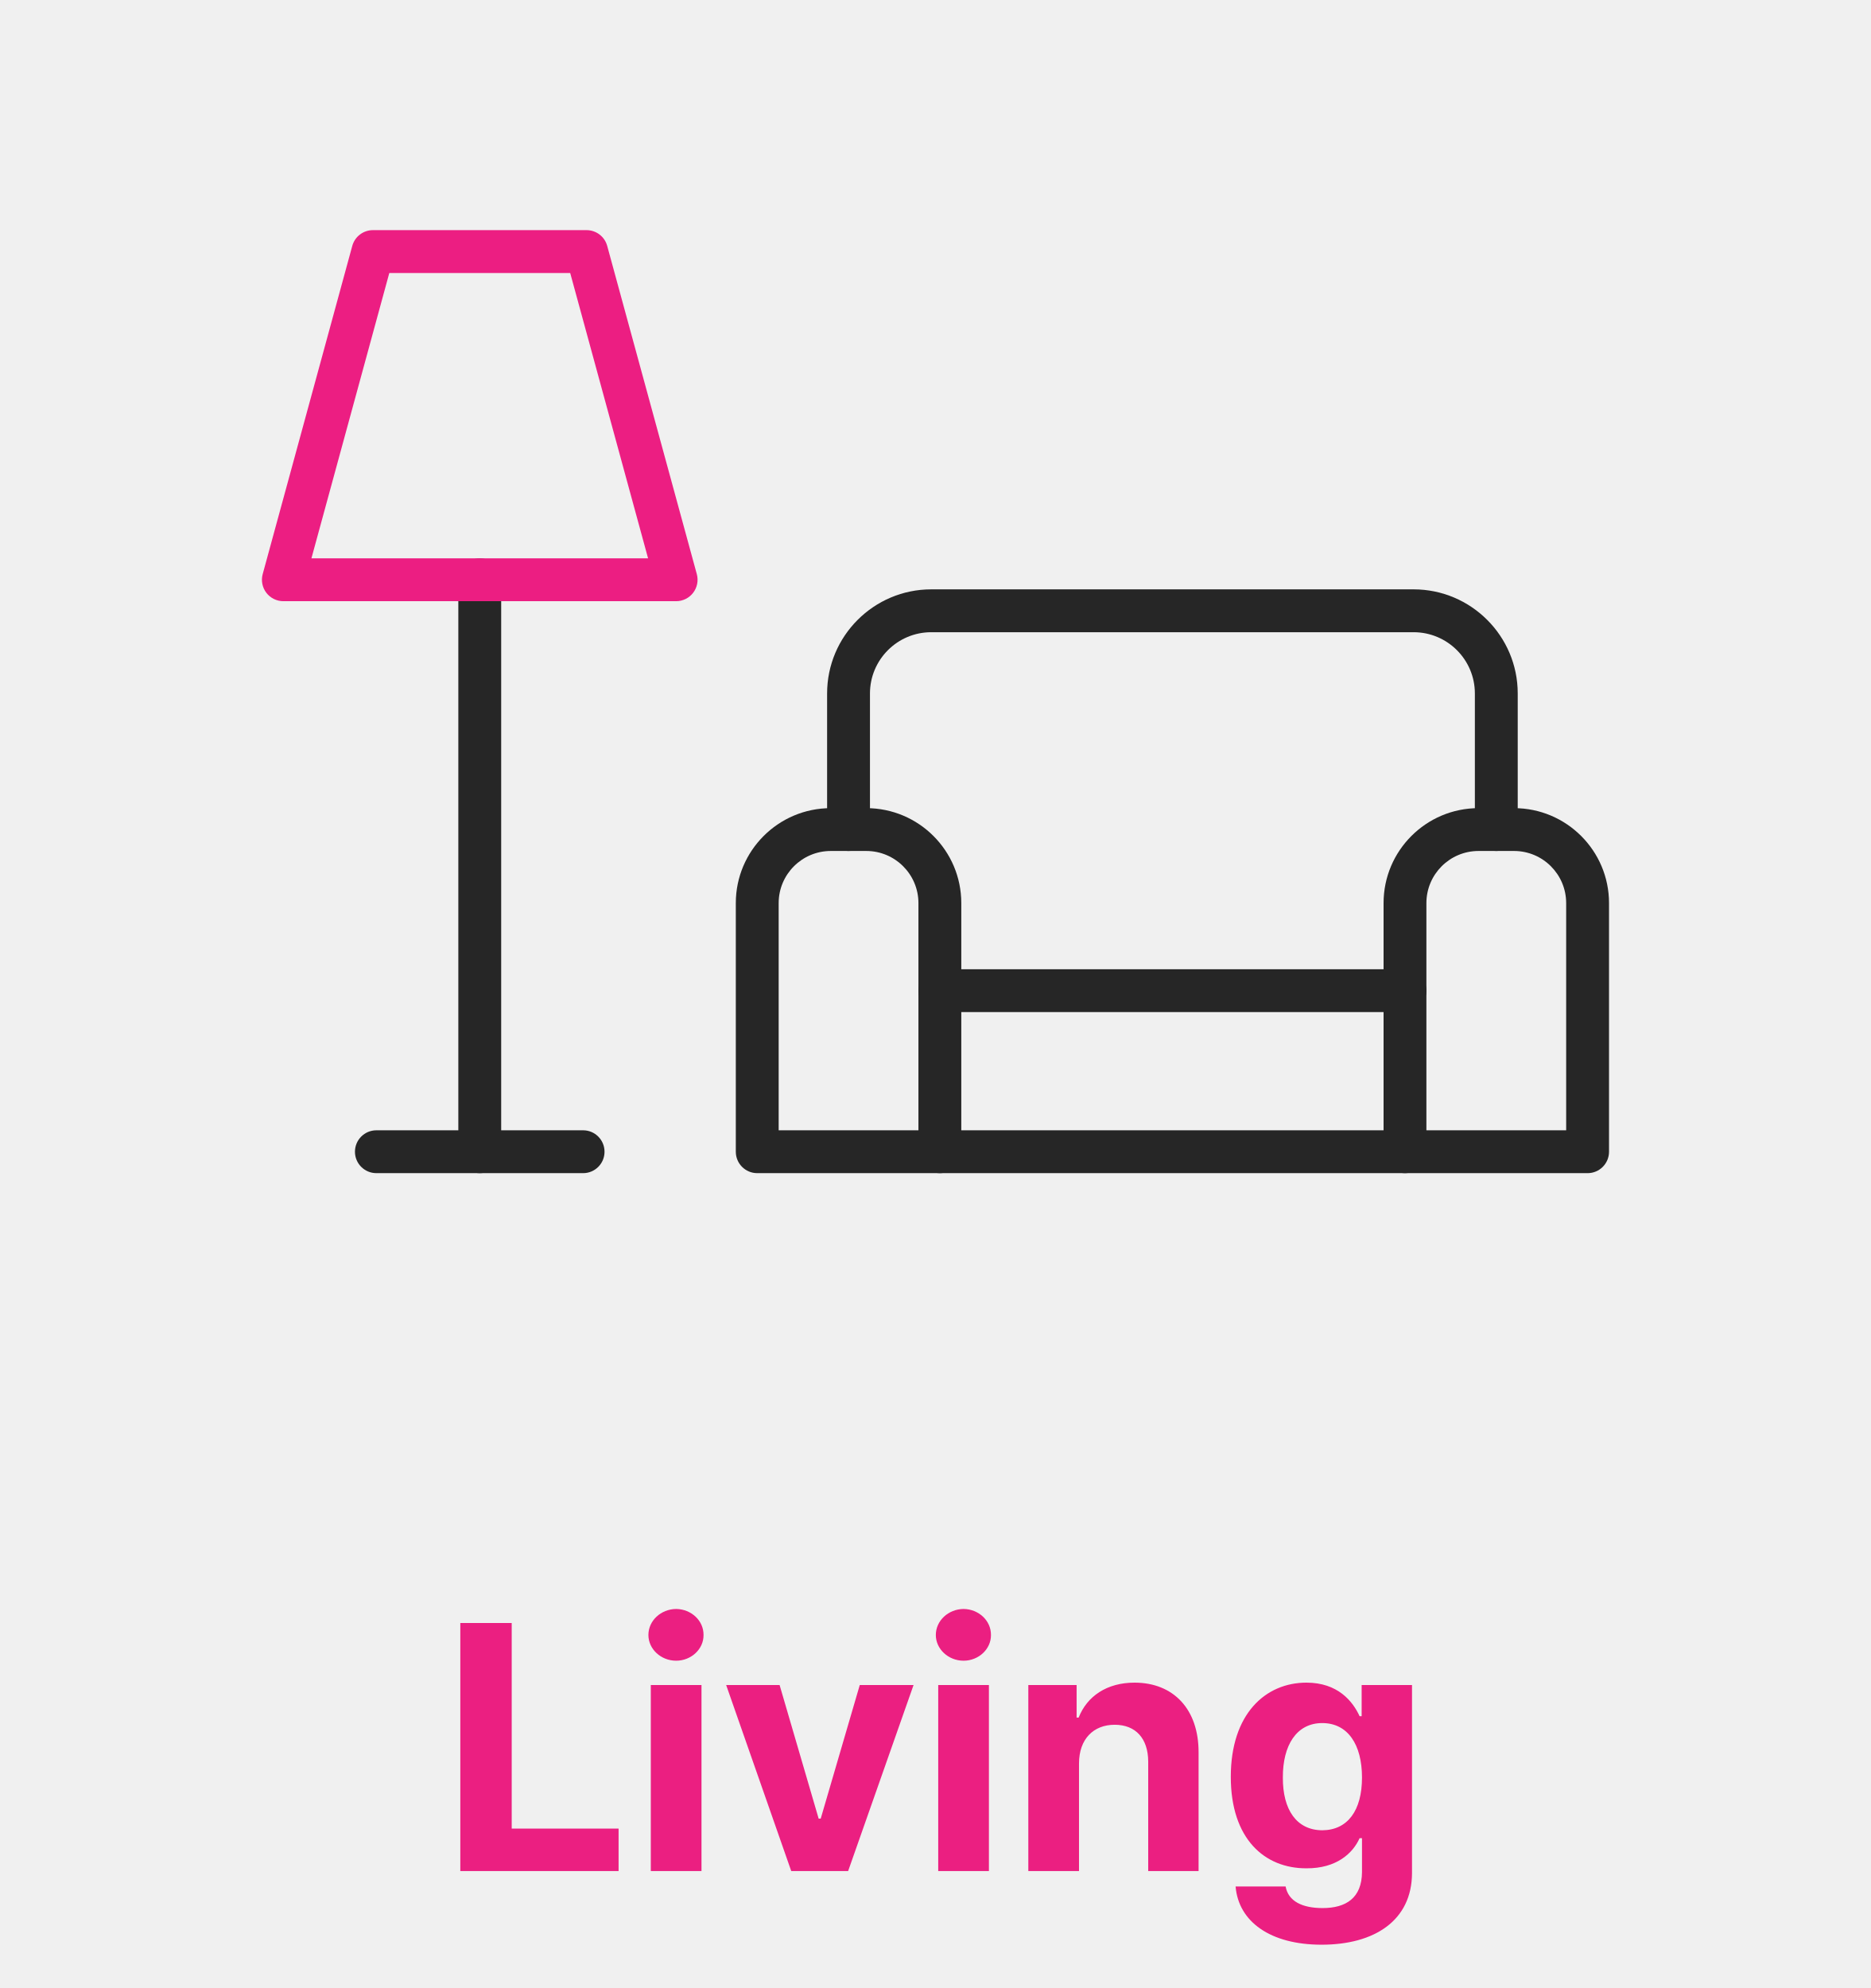
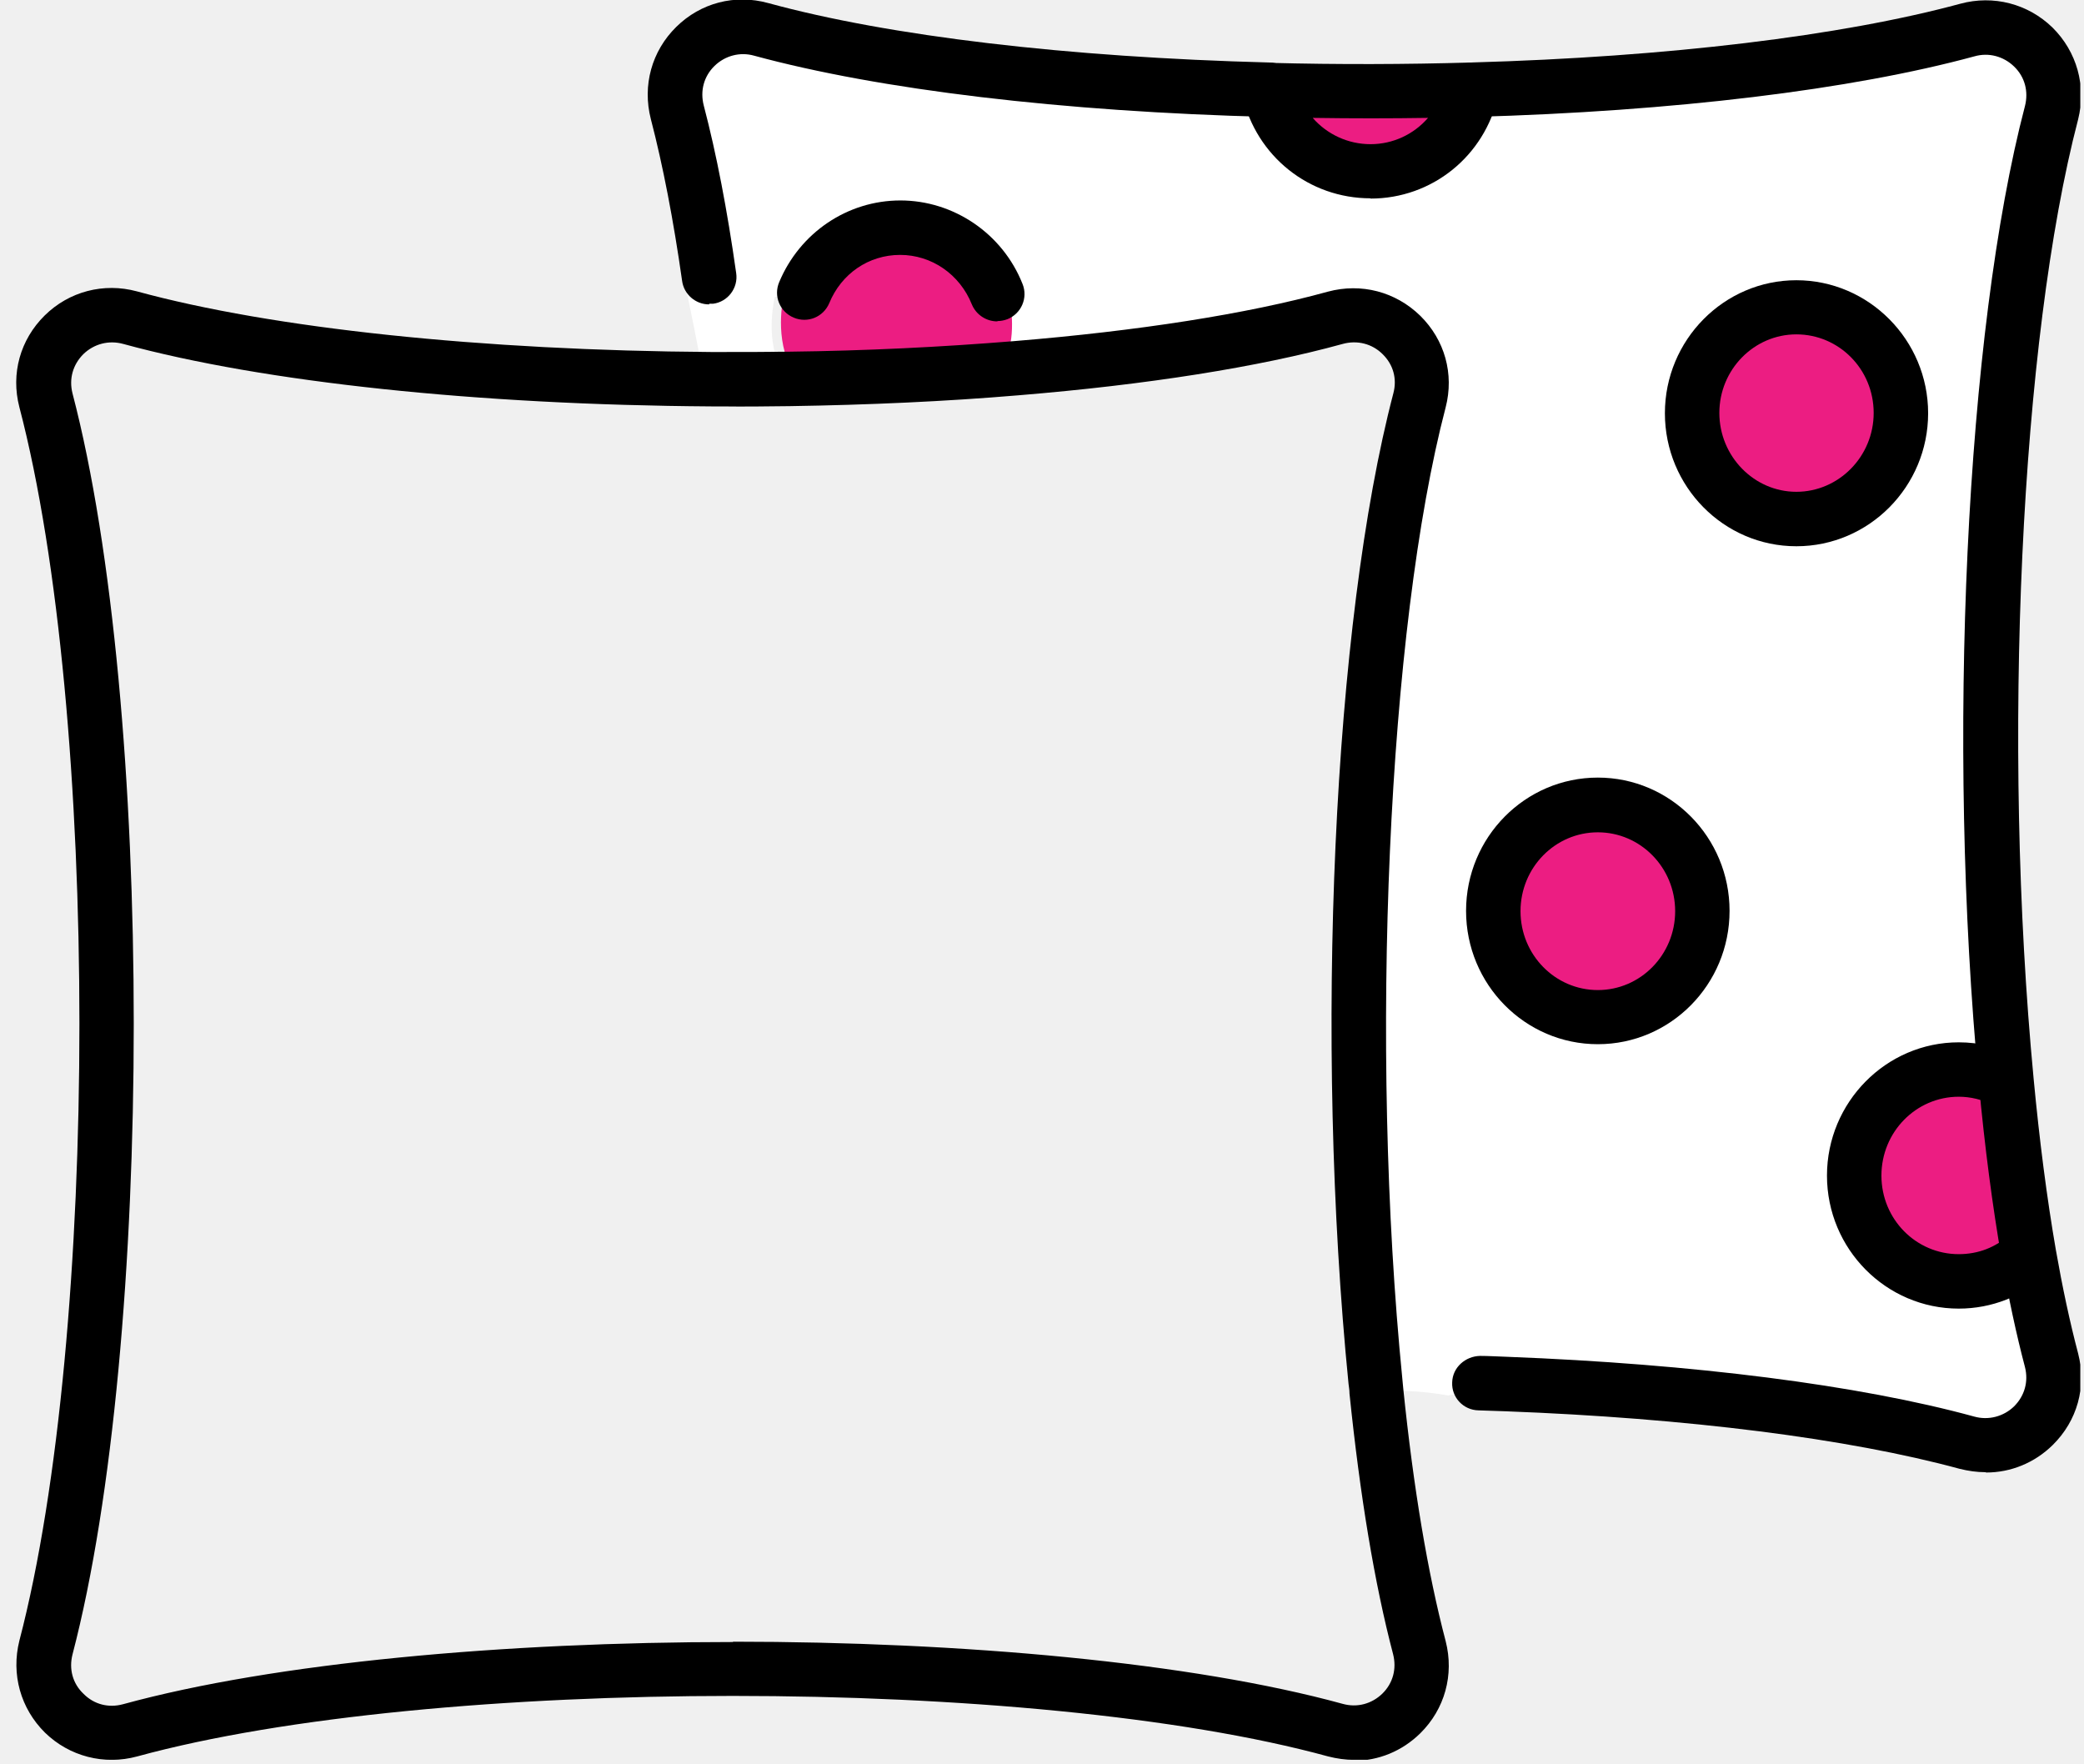
- <svg xmlns="http://www.w3.org/2000/svg" width="64" height="68" viewBox="0 0 64 68" fill="none">
-   <path d="M32.15 40.128H25.903C25.498 40.128 25.17 39.8 25.17 39.395V30.89C25.17 29.099 26.627 27.643 28.418 27.643H29.635C31.426 27.643 32.883 29.099 32.883 30.89V39.395C32.883 39.8 32.554 40.128 32.15 40.128ZM26.636 38.662H31.417V30.89C31.417 29.907 30.617 29.108 29.635 29.108H28.418C27.435 29.108 26.636 29.907 26.636 30.89L26.636 38.662Z" fill="#262626" />
-   <path d="M54.307 40.128H48.06C47.656 40.128 47.328 39.8 47.328 39.395V30.89C47.328 29.099 48.784 27.643 50.575 27.643H51.792C53.583 27.643 55.04 29.099 55.04 30.89V39.395C55.04 39.8 54.712 40.128 54.307 40.128ZM48.793 38.662H53.574V30.89C53.574 29.907 52.775 29.108 51.792 29.108H50.575C49.593 29.108 48.793 29.907 48.793 30.89V38.662Z" fill="#262626" />
-   <path d="M51.184 29.108C50.779 29.108 50.451 28.78 50.451 28.376V23.72C50.451 22.564 49.511 21.625 48.355 21.625H31.855C30.699 21.625 29.759 22.564 29.759 23.72V28.376C29.759 28.78 29.431 29.108 29.026 29.108C28.622 29.108 28.293 28.78 28.293 28.376V23.72C28.293 21.756 29.891 20.159 31.855 20.159H48.355C50.319 20.159 51.917 21.756 51.917 23.72V28.376C51.917 28.78 51.589 29.108 51.184 29.108Z" fill="#262626" />
-   <path d="M48.06 34.618H32.15C31.745 34.618 31.417 34.29 31.417 33.885C31.417 33.481 31.745 33.153 32.15 33.153H48.06C48.465 33.153 48.793 33.481 48.793 33.885C48.793 34.29 48.465 34.618 48.06 34.618Z" fill="#262626" />
-   <path d="M48.06 40.128H32.15C31.745 40.128 31.417 39.8 31.417 39.395C31.417 38.99 31.745 38.662 32.15 38.662H48.06C48.465 38.662 48.793 38.99 48.793 39.395C48.793 39.8 48.465 40.128 48.06 40.128Z" fill="#262626" />
-   <path d="M19.947 40.128H12.875C12.47 40.128 12.142 39.8 12.142 39.395C12.142 38.99 12.47 38.662 12.875 38.662H19.947C20.351 38.662 20.679 38.99 20.679 39.395C20.68 39.8 20.351 40.128 19.947 40.128Z" fill="#262626" />
-   <path d="M16.411 40.128C16.006 40.128 15.678 39.8 15.678 39.395V19.831C15.678 19.426 16.006 19.098 16.411 19.098C16.816 19.098 17.144 19.426 17.144 19.831V39.395C17.144 39.8 16.816 40.128 16.411 40.128Z" fill="#262626" />
-   <path d="M23.129 20.564H9.693C9.464 20.564 9.249 20.457 9.11 20.276C8.972 20.094 8.926 19.858 8.986 19.638L12.05 8.412C12.137 8.093 12.427 7.872 12.757 7.872H20.064C20.395 7.872 20.684 8.093 20.771 8.412L23.836 19.638C23.896 19.858 23.85 20.094 23.711 20.276C23.573 20.457 23.357 20.564 23.129 20.564ZM10.653 19.098H22.169L19.505 9.338H13.317L10.653 19.098Z" fill="#EC1E82" />
-   <path d="M15.746 64V55.516H17.504V62.547H21.16V64H15.746ZM22.262 64V57.637H23.996V64H22.262ZM22.18 55.926C22.18 55.434 22.607 55.041 23.129 55.035C23.645 55.041 24.072 55.434 24.066 55.926C24.072 56.406 23.645 56.805 23.129 56.805C22.607 56.805 22.18 56.406 22.18 55.926ZM31.25 57.637L29.012 64H27.066L24.84 57.637H26.668L28.004 62.207H28.074L29.41 57.637H31.25ZM32.094 64V57.637H33.828V64H32.094ZM32.012 55.926C32.012 55.434 32.44 55.041 32.961 55.035C33.477 55.041 33.904 55.434 33.898 55.926C33.904 56.406 33.477 56.805 32.961 56.805C32.44 56.805 32.012 56.406 32.012 55.926ZM36.91 60.32V64H35.176V57.637H36.828V58.75H36.898C37.185 58.018 37.865 57.555 38.809 57.555C40.139 57.555 41.006 58.463 41 59.945V64H39.277V60.25C39.272 59.465 38.85 58.996 38.129 58.996C37.408 58.996 36.91 59.482 36.91 60.32ZM45.207 66.519C43.449 66.519 42.365 65.728 42.266 64.527H43.977C44.07 65.037 44.551 65.266 45.242 65.266C46.045 65.266 46.584 64.92 46.59 64.035V62.875H46.508C46.279 63.391 45.717 63.912 44.691 63.906C43.256 63.912 42.102 62.898 42.102 60.777C42.102 58.627 43.285 57.555 44.691 57.555C45.758 57.555 46.273 58.188 46.508 58.703H46.578V57.637H48.301V64.07C48.295 65.693 47.018 66.519 45.207 66.519ZM43.883 60.801C43.877 61.902 44.352 62.6 45.23 62.605C46.098 62.6 46.59 61.932 46.59 60.801C46.59 59.67 46.103 58.938 45.23 58.938C44.346 58.938 43.877 59.705 43.883 60.801Z" fill="#EB1F81" />
+ <svg xmlns="http://www.w3.org/2000/svg" width="39" height="33" viewBox="0 0 39 33" fill="none">
+   <g clip-path="url(#clip0_12215_833)">
+     <path d="M19.061 5.504C19.061 5.504 19.2 6.245 18.992 6.627L19.015 6.876C17.655 6.986 16.219 7.055 14.773 7.078V6.829C14.489 6.21 14.674 5.504 14.674 5.504L15.05 5.475C15.345 4.763 16.04 4.26 16.85 4.26C17.661 4.26 18.372 4.775 18.668 5.504H19.067H19.061Z" fill="#EC1D82" />
+     <path d="M23.749 1.685C25.011 1.713 26.284 1.713 27.546 1.679C27.349 2.558 26.574 3.207 25.648 3.207C24.722 3.207 23.952 2.564 23.744 1.685H23.749Z" fill="#EC1D82" />
+     <path d="M33.617 5.747C34.699 5.747 35.573 6.633 35.573 7.726C35.573 8.82 34.699 9.706 33.617 9.706C32.535 9.706 31.666 8.82 31.666 7.726C31.666 6.633 32.54 5.747 33.617 5.747Z" fill="#EC1D82" />
+     <path d="M29.901 15.065C30.978 15.065 31.858 15.957 31.858 17.051C31.858 18.144 30.984 19.03 29.901 19.03C28.819 19.03 27.945 18.144 27.945 17.051C27.945 15.957 28.819 15.065 29.901 15.065Z" fill="#EC1D82" />
+     <path d="M37.535 20.222C37.645 21.38 37.784 22.473 37.958 23.463C37.61 23.787 37.159 23.972 36.655 23.972C35.573 23.972 34.699 23.087 34.699 21.993C34.699 20.899 35.579 20.014 36.655 20.014C36.968 20.014 37.269 20.095 37.535 20.228V20.222Z" fill="#EC1D82" />
+     <path d="M14.599 7.136C14.171 7.141 13.743 7.147 13.32 7.141C13.262 7.141 13.199 7.141 13.141 7.141V6.974C13.141 6.84 12.846 5.434 12.846 5.434L13.095 5.243C12.932 4.103 12.736 3.061 12.498 2.158C12.255 1.203 13.123 0.353 14.073 0.607C16.486 1.261 19.947 1.637 23.576 1.736C23.778 2.615 24.554 3.258 25.48 3.258C26.406 3.258 27.181 2.61 27.378 1.73C30.915 1.626 34.277 1.25 36.639 0.613C37.588 0.353 38.456 1.209 38.213 2.164C37.078 6.505 36.795 14.254 37.368 20.285C37.102 20.152 36.806 20.071 36.488 20.071C35.406 20.071 34.532 20.956 34.532 22.05C34.532 23.144 35.411 24.03 36.488 24.03C36.992 24.03 37.443 23.844 37.79 23.52C37.918 24.244 38.056 24.898 38.213 25.5C38.456 26.449 37.588 27.3 36.639 27.045C34.422 26.443 31.32 26.073 28.021 25.945L27.101 26.113C26.834 26.067 26.302 25.992 25.822 26.044L25.59 26.067C25.59 26.009 25.578 25.951 25.573 25.893C24.971 19.828 25.243 11.934 26.394 7.529C26.637 6.58 25.769 5.729 24.82 5.984C23.211 6.424 21.134 6.742 18.847 6.927L18.824 6.678C19.033 6.291 18.894 5.556 18.894 5.556H18.494C18.205 4.826 17.499 4.311 16.677 4.311C15.855 4.311 15.178 4.815 14.877 5.527L14.501 5.556C14.501 5.556 14.316 6.262 14.594 6.881V7.13L14.599 7.136ZM35.4 7.79C35.4 6.696 34.526 5.81 33.444 5.81C32.361 5.81 31.493 6.696 31.493 7.79C31.493 8.883 32.367 9.769 33.444 9.769C34.52 9.769 35.4 8.883 35.4 7.79ZM31.684 17.102C31.684 16.008 30.81 15.117 29.728 15.117C28.646 15.117 27.772 16.008 27.772 17.102C27.772 18.196 28.646 19.081 29.728 19.081C30.81 19.081 31.684 18.196 31.684 17.102Z" fill="white" />
+     <path d="M25.335 32.932C25.179 32.932 25.017 32.909 24.855 32.868C19.339 31.358 8.088 31.358 2.567 32.868C1.948 33.036 1.299 32.868 0.842 32.423C0.385 31.971 0.206 31.329 0.362 30.704C1.861 24.98 1.861 13.335 0.362 7.617C0.2 6.992 0.379 6.355 0.836 5.904C1.294 5.452 1.942 5.285 2.561 5.452C5.102 6.147 9.02 6.558 13.309 6.587C13.372 6.587 13.43 6.587 13.488 6.587C13.916 6.587 14.339 6.587 14.761 6.581C16.208 6.564 17.62 6.494 18.969 6.384C21.301 6.193 23.339 5.875 24.849 5.458C25.474 5.29 26.117 5.458 26.58 5.91C27.037 6.361 27.216 6.998 27.054 7.623C25.972 11.755 25.625 19.574 26.244 25.808C26.25 25.865 26.256 25.923 26.261 25.987C26.452 27.851 26.719 29.436 27.054 30.71C27.216 31.34 27.037 31.983 26.58 32.434C26.238 32.77 25.798 32.949 25.335 32.949V32.932ZM13.714 30.721C18.008 30.721 22.303 31.109 25.127 31.884C25.399 31.96 25.671 31.884 25.868 31.694C26.07 31.497 26.14 31.225 26.07 30.953C25.723 29.633 25.451 27.989 25.254 26.074C25.254 26.074 25.254 26.068 25.254 26.062C25.254 26.01 25.243 25.952 25.237 25.9C24.595 19.453 24.948 11.657 26.076 7.357C26.146 7.09 26.076 6.824 25.874 6.627C25.677 6.431 25.399 6.361 25.127 6.436C23.553 6.87 21.458 7.2 19.062 7.397C17.69 7.513 16.255 7.577 14.784 7.6C14.356 7.605 13.922 7.611 13.494 7.605C13.436 7.605 13.372 7.605 13.309 7.605C8.945 7.577 4.934 7.154 2.306 6.436C2.034 6.361 1.757 6.436 1.56 6.627C1.363 6.824 1.288 7.09 1.357 7.362C2.885 13.202 2.885 25.113 1.357 30.959C1.288 31.23 1.357 31.503 1.566 31.699C1.762 31.896 2.034 31.965 2.306 31.89C5.137 31.115 9.431 30.727 13.725 30.727L13.714 30.721Z" fill="black" />
+     <path d="M37.154 27.549C36.992 27.549 36.835 27.526 36.673 27.486C34.59 26.919 31.569 26.537 28.171 26.409C28.003 26.403 27.836 26.398 27.668 26.392C27.384 26.386 27.164 26.149 27.176 25.871C27.182 25.587 27.425 25.379 27.697 25.373C27.865 25.373 28.038 25.385 28.212 25.39C31.684 25.524 34.787 25.917 36.945 26.508C37.212 26.583 37.495 26.508 37.692 26.317C37.889 26.12 37.964 25.854 37.895 25.581C37.733 24.968 37.588 24.285 37.46 23.562C37.287 22.566 37.142 21.461 37.032 20.28C36.425 13.896 36.789 6.205 37.895 1.985C37.964 1.713 37.895 1.441 37.692 1.245C37.495 1.054 37.217 0.978 36.951 1.054C34.653 1.679 31.32 2.084 27.575 2.188C27.297 2.194 27.06 1.974 27.054 1.696C27.049 1.412 27.268 1.181 27.546 1.169C31.216 1.065 34.462 0.672 36.685 0.07C37.304 -0.098 37.952 0.07 38.41 0.515C38.867 0.967 39.046 1.609 38.89 2.234C37.813 6.355 37.46 13.902 38.057 20.182C38.166 21.339 38.305 22.416 38.473 23.388C38.595 24.082 38.734 24.736 38.89 25.327C39.052 25.952 38.873 26.589 38.415 27.04C38.074 27.376 37.628 27.555 37.171 27.555L37.154 27.549Z" fill="black" />
+     <path d="M13.268 5.696C13.019 5.696 12.799 5.51 12.765 5.256C12.603 4.116 12.406 3.097 12.18 2.229C12.018 1.598 12.197 0.955 12.655 0.504C13.112 0.053 13.754 -0.115 14.379 0.058C16.648 0.678 19.982 1.071 23.761 1.17C24.045 1.175 24.265 1.413 24.259 1.691C24.253 1.974 24.016 2.2 23.738 2.188C19.878 2.09 16.457 1.679 14.113 1.042C13.847 0.967 13.569 1.042 13.372 1.233C13.17 1.43 13.1 1.702 13.17 1.974C13.407 2.877 13.61 3.93 13.777 5.111C13.818 5.389 13.621 5.649 13.344 5.684C13.32 5.684 13.297 5.684 13.274 5.684L13.268 5.696Z" fill="black" />
+     <path d="M18.662 6.014C18.459 6.014 18.268 5.892 18.187 5.696C17.962 5.134 17.435 4.77 16.845 4.77C16.254 4.77 15.745 5.123 15.519 5.672C15.409 5.933 15.114 6.054 14.854 5.944C14.593 5.835 14.472 5.539 14.582 5.279C14.969 4.353 15.861 3.751 16.85 3.751C17.84 3.751 18.76 4.364 19.136 5.314C19.241 5.574 19.113 5.869 18.853 5.973C18.789 5.997 18.726 6.008 18.668 6.008L18.662 6.014Z" fill="black" />
+     <path d="M25.648 3.711C24.496 3.711 23.512 2.924 23.251 1.795C23.217 1.645 23.251 1.482 23.35 1.361C23.448 1.239 23.593 1.17 23.755 1.176C25.051 1.21 26.319 1.205 27.523 1.17C27.679 1.17 27.829 1.234 27.934 1.355C28.032 1.477 28.073 1.639 28.038 1.789C27.783 2.924 26.799 3.716 25.648 3.716V3.711ZM24.571 2.212C24.837 2.513 25.225 2.698 25.648 2.698C26.07 2.698 26.458 2.513 26.724 2.206C26.024 2.217 25.3 2.217 24.571 2.206V2.212Z" fill="black" />
+     <path d="M33.617 10.222C32.257 10.222 31.157 9.104 31.157 7.733C31.157 6.361 32.263 5.244 33.617 5.244C34.971 5.244 36.083 6.361 36.083 7.733C36.083 9.104 34.977 10.222 33.617 10.222ZM33.617 6.257C32.824 6.257 32.176 6.917 32.176 7.727C32.176 8.537 32.824 9.203 33.617 9.203C34.41 9.203 35.064 8.543 35.064 7.727C35.064 6.911 34.416 6.257 33.617 6.257Z" fill="black" />
+     <path d="M29.902 19.54C28.541 19.54 27.436 18.423 27.436 17.045C27.436 15.668 28.541 14.551 29.902 14.551C31.262 14.551 32.367 15.668 32.367 17.045C32.367 18.423 31.262 19.54 29.902 19.54ZM29.902 15.575C29.103 15.575 28.455 16.235 28.455 17.051C28.455 17.867 29.103 18.527 29.902 18.527C30.7 18.527 31.349 17.867 31.349 17.051C31.349 16.235 30.7 15.575 29.902 15.575Z" fill="black" />
+     <path d="M36.656 24.488C35.296 24.488 34.19 23.371 34.19 21.999C34.19 20.628 35.296 19.505 36.656 19.505C37.038 19.505 37.408 19.592 37.761 19.771C38.01 19.898 38.114 20.205 37.987 20.454C37.86 20.703 37.553 20.807 37.304 20.68C37.096 20.576 36.876 20.523 36.656 20.523C35.857 20.523 35.209 21.183 35.209 21.999C35.209 22.815 35.857 23.469 36.656 23.469C37.021 23.469 37.35 23.342 37.611 23.099C37.819 22.908 38.138 22.92 38.329 23.122C38.52 23.331 38.508 23.649 38.305 23.84C37.86 24.256 37.275 24.488 36.656 24.488Z" fill="black" />
+   </g>
+   <defs>
+     <clipPath id="clip0_12215_833">
+       <rect width="38.627" height="32.931" fill="white" transform="translate(0.303711)" />
+     </clipPath>
+   </defs>
</svg>
